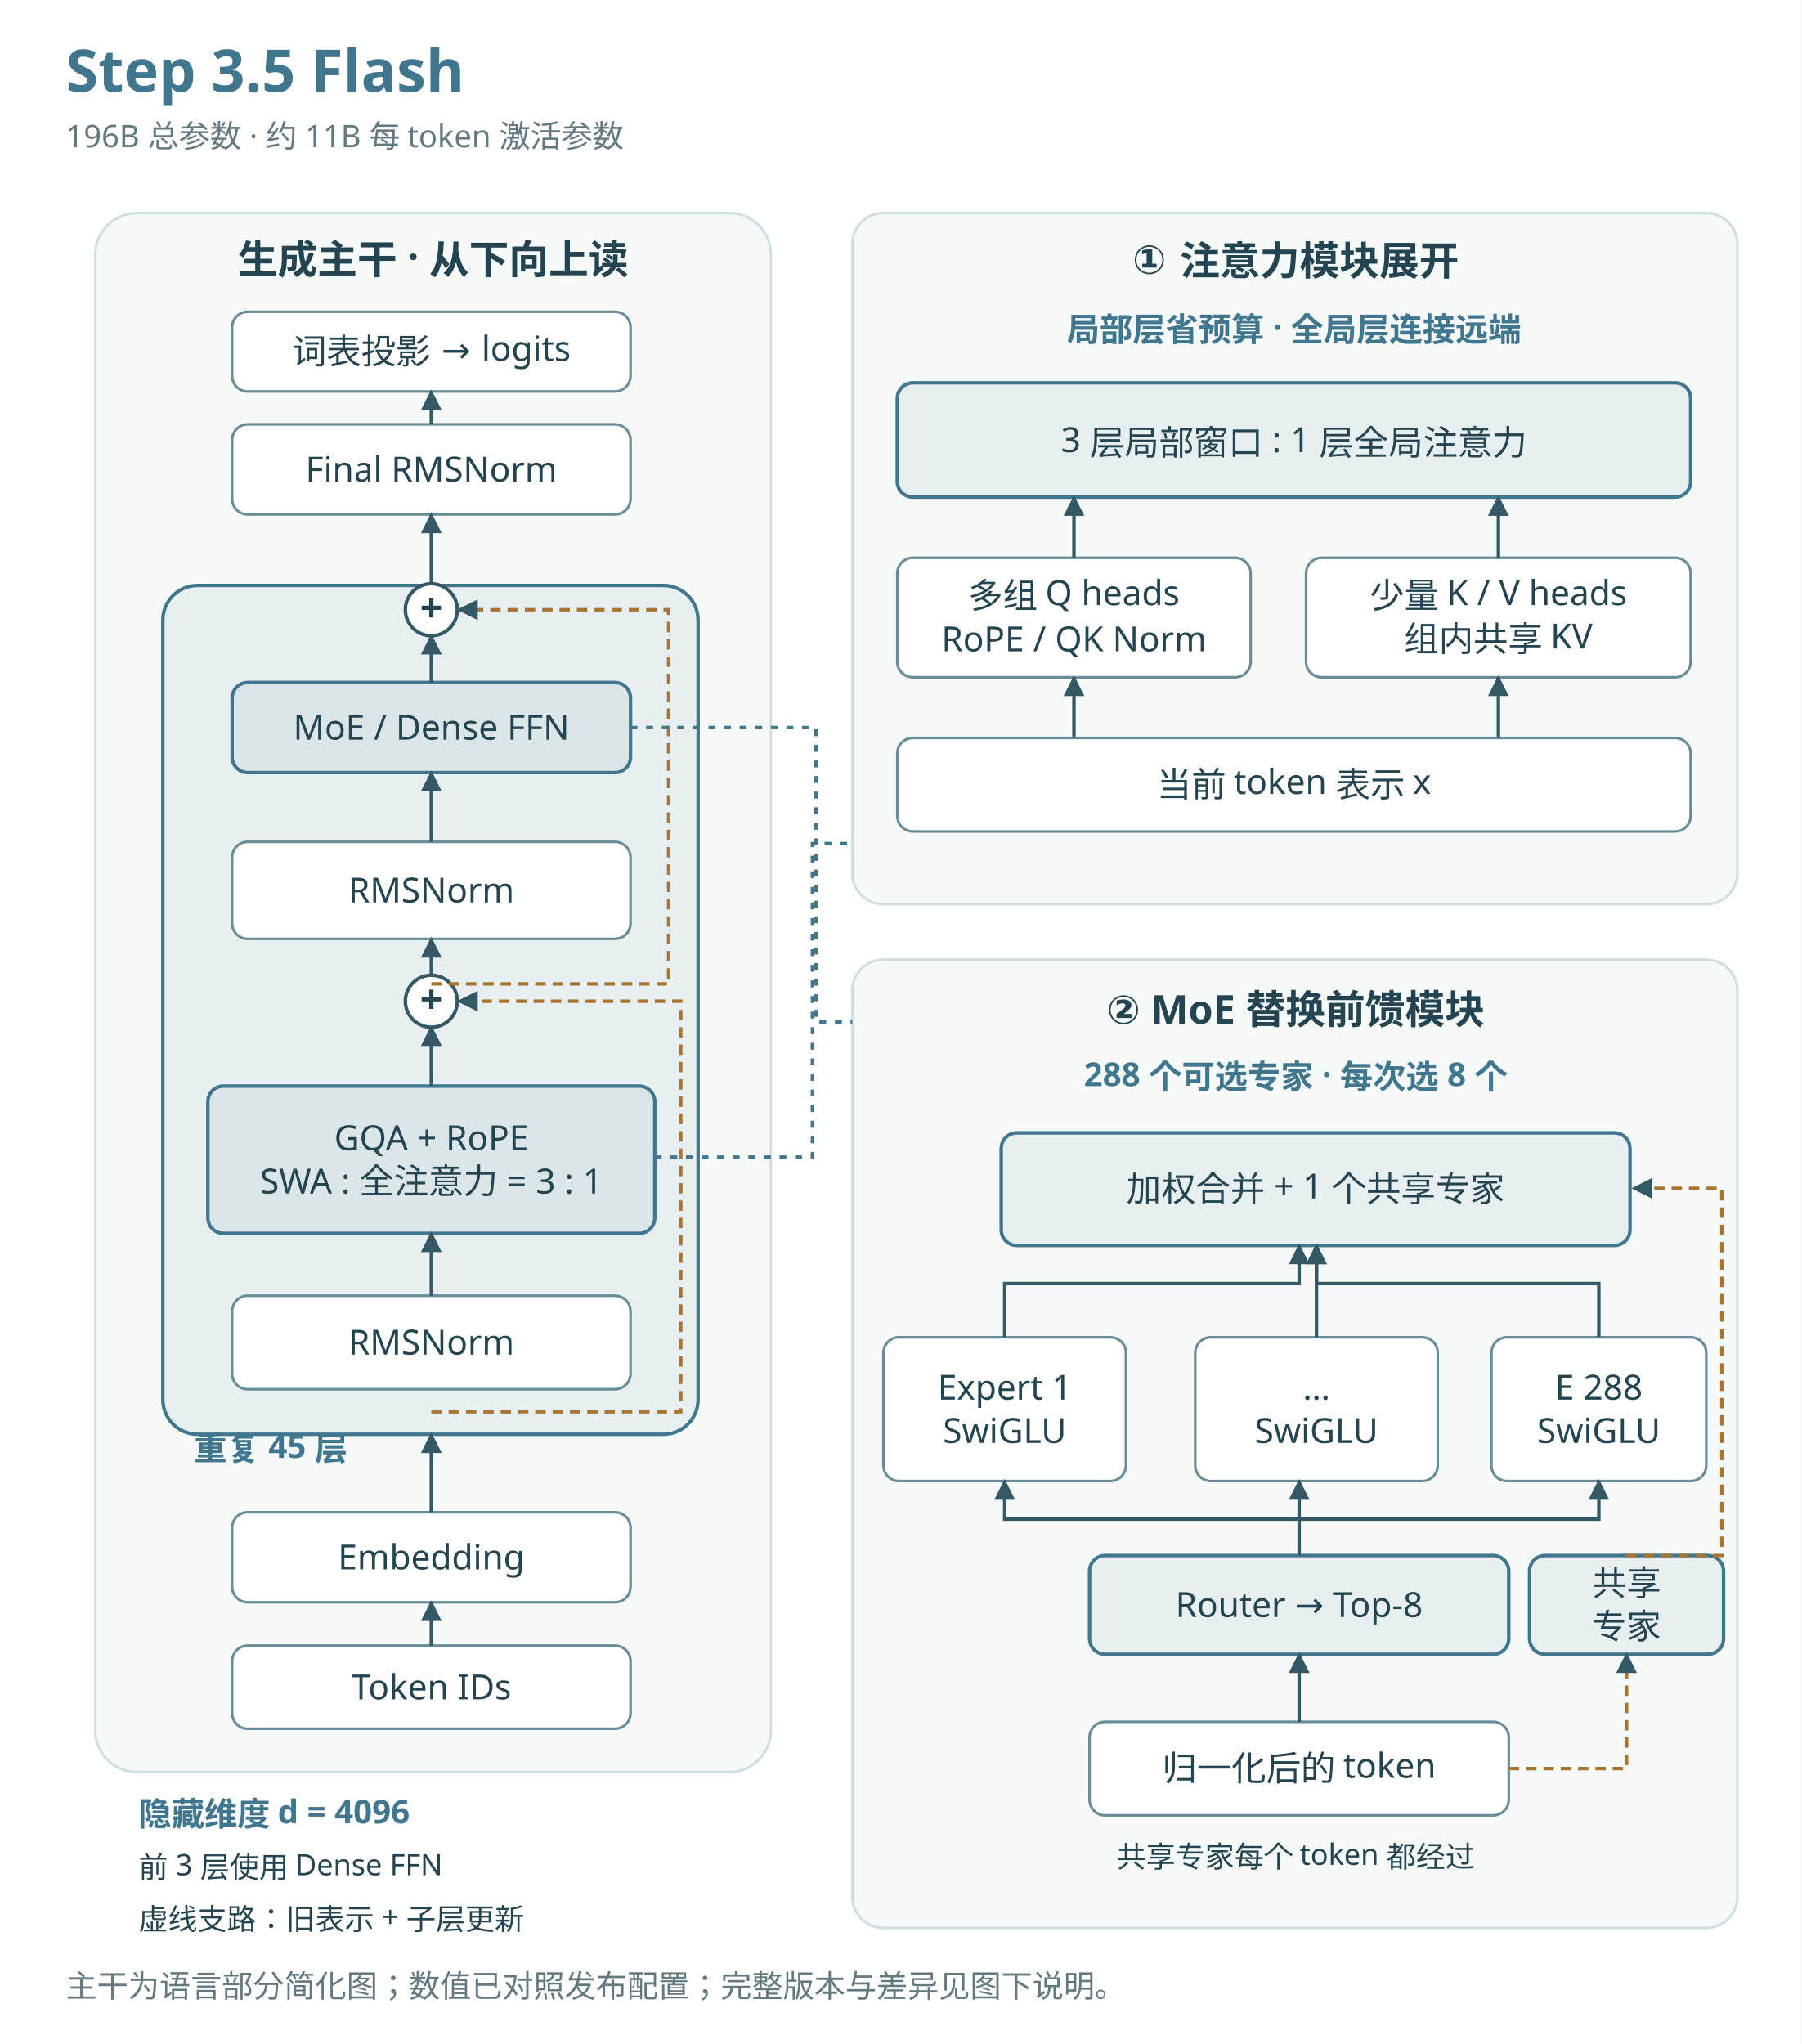
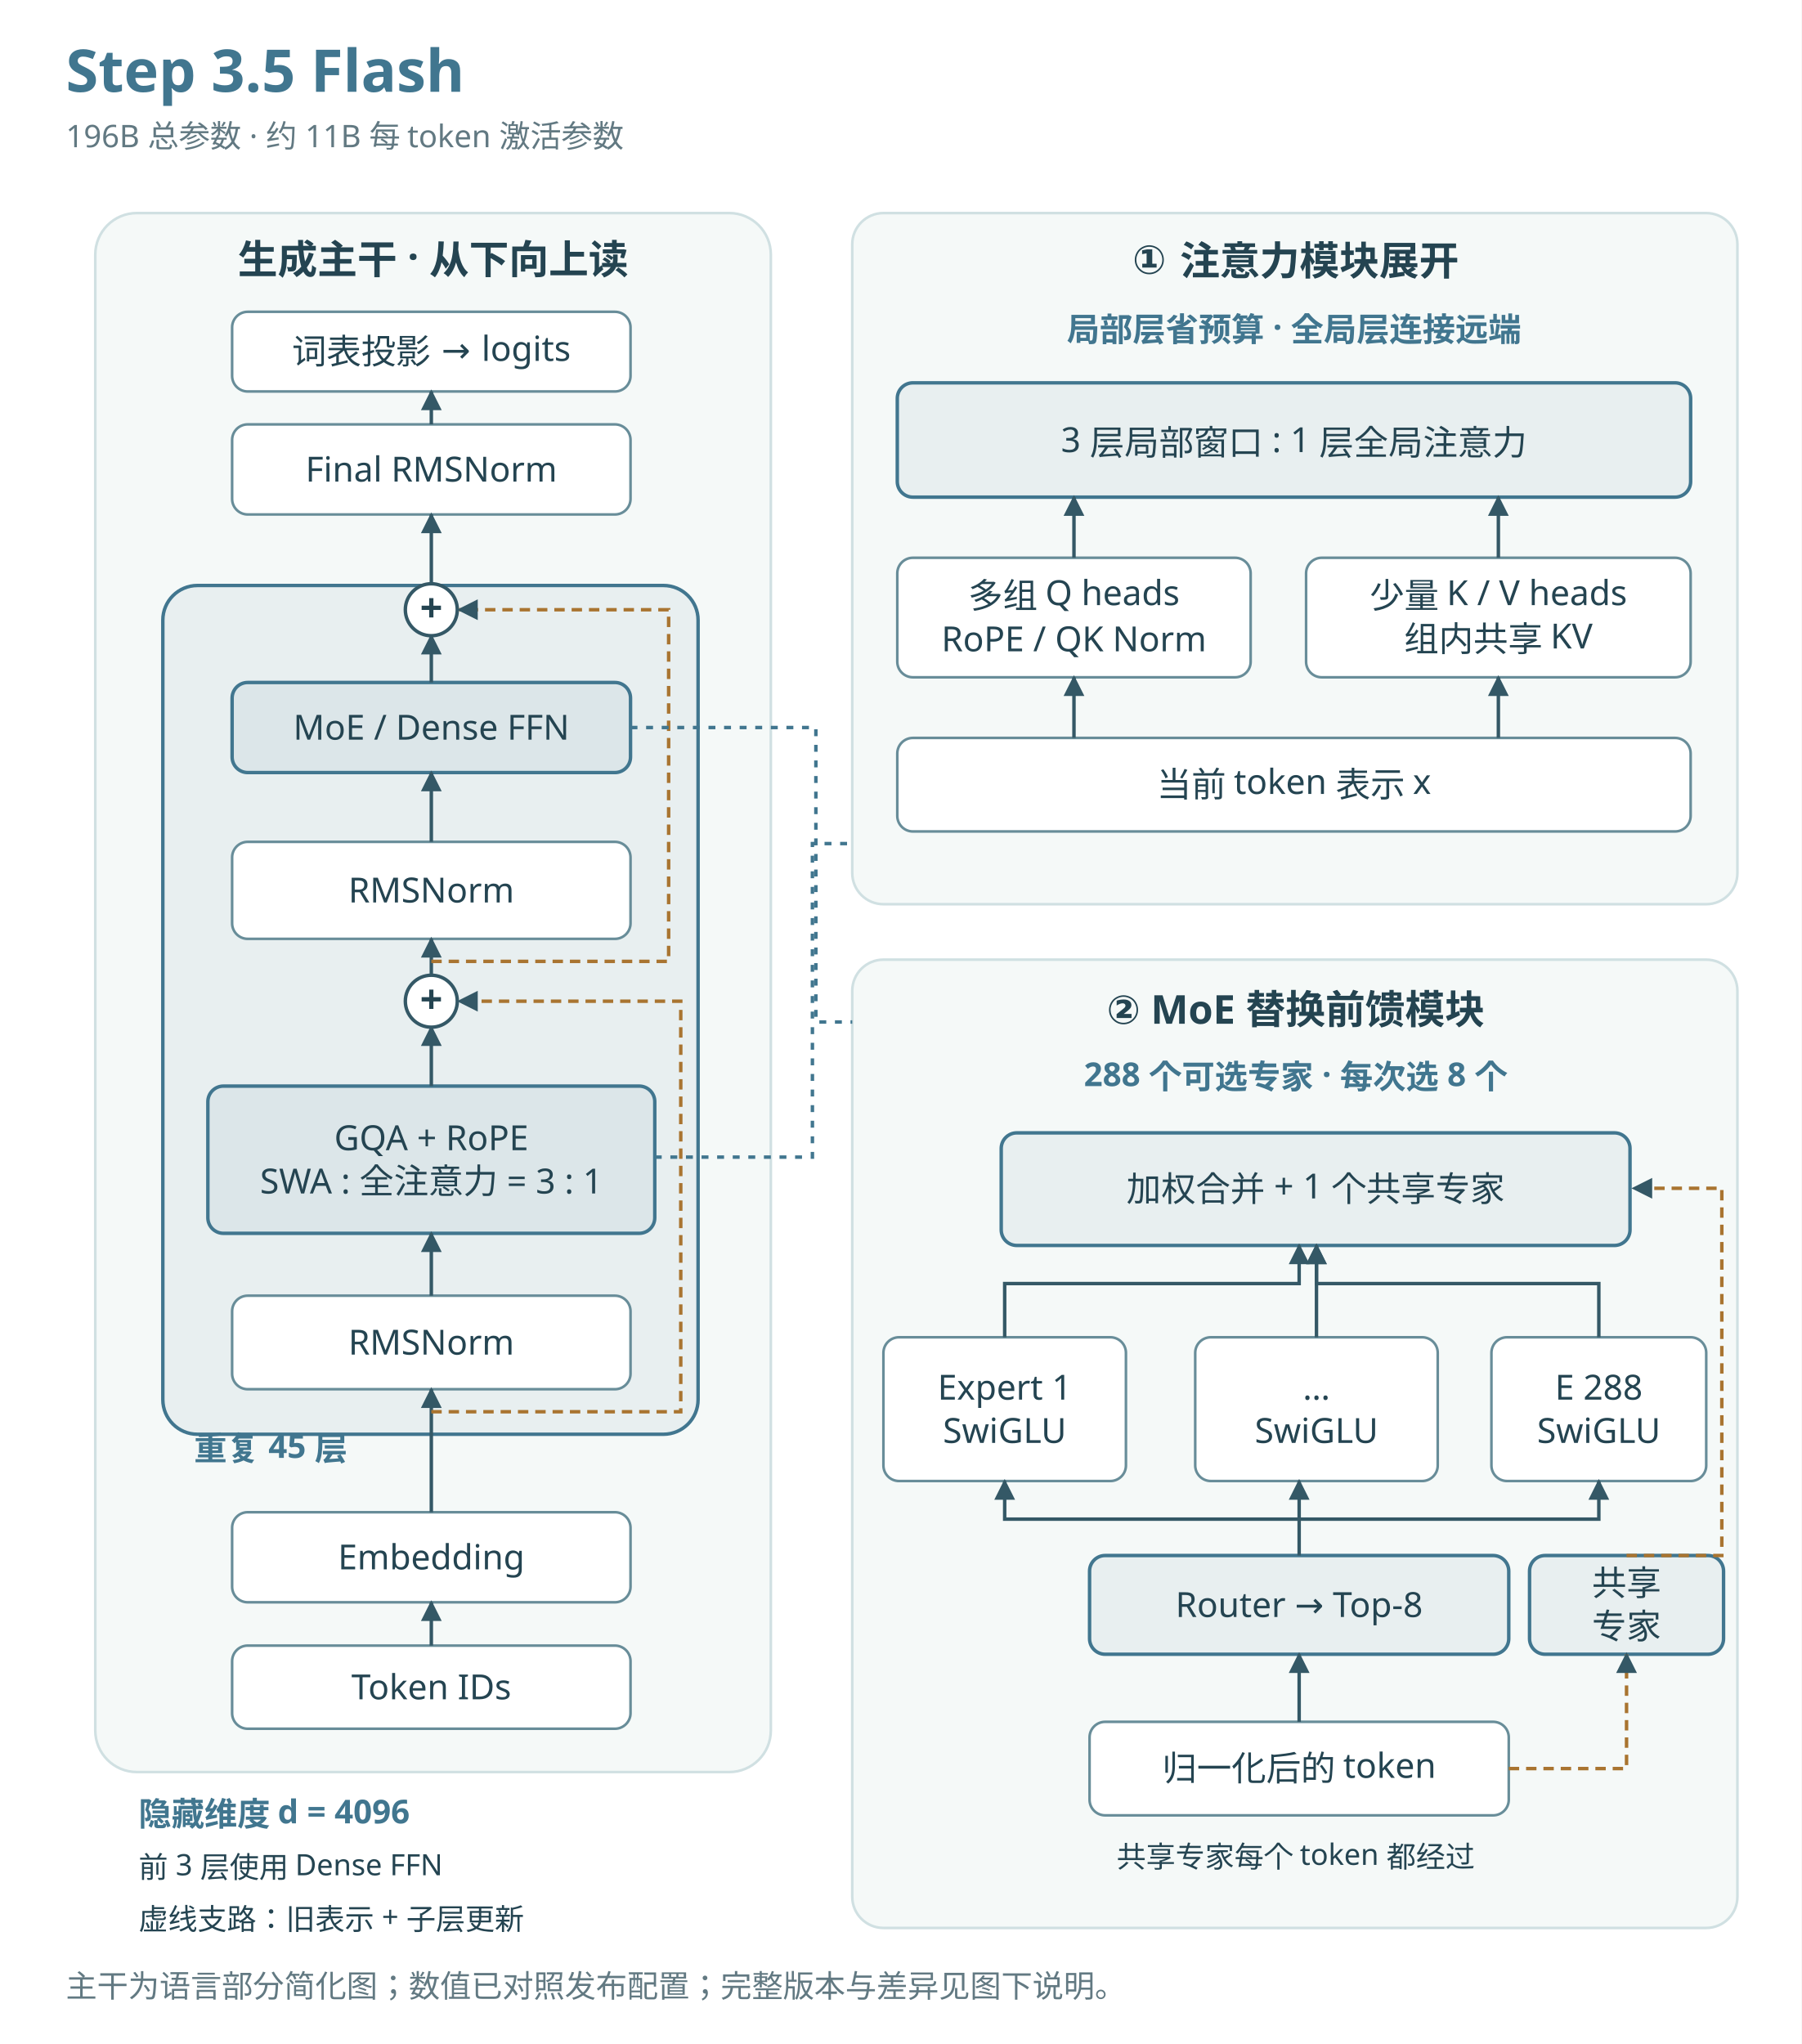
<svg xmlns="http://www.w3.org/2000/svg" width="1040" height="1180" viewBox="0 0 1040 1180" role="img" aria-labelledby="title desc">
  <defs>
    <marker id="arrow" viewBox="0 0 10 10" refX="9" refY="5" markerWidth="6" markerHeight="6" orient="auto-start-reverse">
      <path d="M0 0L10 5L0 10Z" fill="#345866" />
    </marker>
  </defs>
  <style>text{font-family:'Avenir Next','PingFang SC','Microsoft YaHei',sans-serif;fill:#244451}.label{font-size:20px}.title{font-size:34px;font-weight:700;fill:#41768f}.subtitle{font-size:18px;fill:#627982}.heading{font-size:23px;font-weight:650}.small{font-size:17px}.note{font-size:19px;fill:#41768f;font-weight:600}.node{fill:white;stroke:#688d99;stroke-width:1.5}.accent{fill:#41768f12;stroke:#41768f;stroke-width:2}.edge{fill:none;stroke:#345866;stroke-width:2}.skip{fill:none;stroke:#a97430;stroke-width:2;stroke-dasharray:6 4}.callout{fill:none;stroke:#41768f;stroke-width:2;stroke-dasharray:4 5}.frame{fill:#f5f9f8;stroke:#d0e0e2;stroke-width:1.5}</style>
  <rect width="1040" height="1180" fill="#fff" />
  <text x="38" y="53" class="title" text-anchor="start">Step 3.5 Flash</text>
  <text x="38" y="85" class="subtitle" text-anchor="start">196B 总参数 · 约 11B 每 token 激活参数</text>
  <rect x="55" y="123" width="390" height="900" rx="24" class="frame" />
  <text x="250" y="158" class="heading" text-anchor="middle">生成主干 · 从下向上读</text>
  <rect x="94" y="338" width="309" height="490" rx="20" class="accent" />
  <rect x="134" y="950" width="230" height="48" rx="9" class="node" />
  <text x="249" y="981" class="label" text-anchor="middle">Token IDs</text>
  <rect x="134" y="873" width="230" height="52" rx="9" class="node" />
  <text x="249" y="906" class="label" text-anchor="middle">Embedding</text>
  <rect x="134" y="748" width="230" height="54" rx="9" class="node" />
  <text x="249" y="782" class="label" text-anchor="middle">RMSNorm</text>
  <rect x="120" y="627" width="258" height="85" rx="9" class="accent" />
  <text x="249" y="664" class="label" text-anchor="middle">GQA + RoPE</text>
  <text x="249" y="689" class="label" text-anchor="middle">SWA : 全注意力 = 3 : 1</text>
  <rect x="134" y="486" width="230" height="56" rx="9" class="node" />
  <text x="249" y="521" class="label" text-anchor="middle">RMSNorm</text>
  <rect x="134" y="394" width="230" height="52" rx="9" class="accent" />
  <text x="249" y="427" class="label" text-anchor="middle">MoE / Dense FFN</text>
  <rect x="134" y="245" width="230" height="52" rx="9" class="node" />
  <text x="249" y="278" class="label" text-anchor="middle">Final RMSNorm</text>
  <rect x="134" y="180" width="230" height="46" rx="9" class="node" />
  <text x="249" y="210" class="label" text-anchor="middle">词表投影 → logits</text>
  <path d="M249 950V925" class="edge" marker-end="url(#arrow)" />
-   <path d="M249 873V828" class="edge" marker-end="url(#arrow)" />
+   <path d="M249 873V802" class="edge" marker-end="url(#arrow)" />
  <path d="M249 748V712" class="edge" marker-end="url(#arrow)" />
  <path d="M249 627V593" class="edge" marker-end="url(#arrow)" />
  <path d="M249 563V542" class="edge" marker-end="url(#arrow)" />
  <path d="M249 486V446" class="edge" marker-end="url(#arrow)" />
  <path d="M249 394V367" class="edge" marker-end="url(#arrow)" />
  <path d="M249 337V297" class="edge" marker-end="url(#arrow)" />
  <path d="M249 245V226" class="edge" marker-end="url(#arrow)" />
  <circle cx="249" cy="578" r="15" fill="white" stroke="#345866" stroke-width="2" />
  <text x="249" y="585" class="heading" text-anchor="middle">+</text>
  <circle cx="249" cy="352" r="15" fill="white" stroke="#345866" stroke-width="2" />
  <text x="249" y="359" class="heading" text-anchor="middle">+</text>
  <path d="M249 815H393V578H265" class="skip" marker-end="url(#arrow)" />
-   <path d="M249 568H386V352H265" class="skip" marker-end="url(#arrow)" />
+   <path d="M249 555H386V352H265" class="skip" marker-end="url(#arrow)" />
  <text x="112" y="843" class="note" text-anchor="start">重复 45 层</text>
  <text x="80" y="1054" class="note" text-anchor="start">隐藏维度 d = 4096</text>
  <text x="80" y="1084" class="small" text-anchor="start">前 3 层使用 Dense FFN</text>
  <text x="80" y="1114" class="small" text-anchor="start">虚线支路：旧表示 + 子层更新</text>
  <rect x="492" y="123" width="511" height="399" rx="18" class="frame" />
  <text x="748" y="158" class="heading" text-anchor="middle">① 注意力模块展开</text>
  <rect x="518" y="426" width="458" height="54" rx="9" class="node" />
  <text x="747" y="460" class="label" text-anchor="middle">当前 token 表示 x</text>
  <rect x="518" y="322" width="204" height="69" rx="9" class="node" />
  <text x="620" y="351" class="label" text-anchor="middle">多组 Q heads</text>
  <text x="620" y="376" class="label" text-anchor="middle">RoPE / QK Norm</text>
  <rect x="754" y="322" width="222" height="69" rx="9" class="node" />
  <text x="865" y="351" class="label" text-anchor="middle">少量 K / V heads</text>
  <text x="865" y="376" class="label" text-anchor="middle">组内共享 KV</text>
  <path d="M620 426V391" class="edge" marker-end="url(#arrow)" />
  <path d="M865 426V391" class="edge" marker-end="url(#arrow)" />
  <rect x="518" y="221" width="458" height="66" rx="9" class="accent" />
  <text x="747" y="261" class="label" text-anchor="middle">3 层局部窗口 : 1 层全局注意力</text>
  <path d="M620 322V287" class="edge" marker-end="url(#arrow)" />
  <path d="M865 322V287" class="edge" marker-end="url(#arrow)" />
  <text x="747" y="197" class="note" text-anchor="middle">局部层省预算 · 全局层连接远端</text>
  <path d="M378 668H469V487H492" class="callout" />
  <rect x="492" y="554" width="511" height="559" rx="18" class="frame" />
  <text x="748" y="591" class="heading" text-anchor="middle">② MoE 替换前馈模块</text>
  <rect x="629" y="994" width="242" height="54" rx="9" class="node" />
  <text x="750" y="1028" class="label" text-anchor="middle">归一化后的 token</text>
  <rect x="629" y="898" width="242" height="57" rx="9" class="accent" />
  <text x="750" y="933.5" class="label" text-anchor="middle">Router → Top-8</text>
  <path d="M750 994V955" class="edge" marker-end="url(#arrow)" />
  <rect x="510" y="772" width="140" height="83" rx="9" class="node" />
  <text x="580" y="808" class="label" text-anchor="middle">Expert 1</text>
  <text x="580" y="833" class="label" text-anchor="middle">SwiGLU</text>
  <rect x="690" y="772" width="140" height="83" rx="9" class="node" />
  <text x="760" y="808" class="label" text-anchor="middle">…</text>
  <text x="760" y="833" class="label" text-anchor="middle">SwiGLU</text>
  <rect x="861" y="772" width="124" height="83" rx="9" class="node" />
  <text x="923" y="808" class="label" text-anchor="middle">E 288</text>
  <text x="923" y="833" class="label" text-anchor="middle">SwiGLU</text>
  <path d="M750 898V877H580V855" class="edge" marker-end="url(#arrow)" />
  <path d="M750 877V855" class="edge" marker-end="url(#arrow)" />
  <path d="M750 877H923V855" class="edge" marker-end="url(#arrow)" />
  <rect x="578" y="654" width="363" height="65" rx="9" class="accent" />
  <text x="759.5" y="693.5" class="label" text-anchor="middle">加权合并 + 1 个共享专家</text>
  <path d="M580 772V741H750V719" class="edge" marker-end="url(#arrow)" />
  <path d="M760 772V719" class="edge" marker-end="url(#arrow)" />
  <path d="M923 772V741H760V719" class="edge" marker-end="url(#arrow)" />
  <text x="748" y="627" class="note" text-anchor="middle">288 个可选专家 · 每次选 8 个</text>
  <rect x="883" y="898" width="112" height="57" rx="9" class="accent" />
  <text x="939" y="921" class="label" text-anchor="middle">共享</text>
  <text x="939" y="946" class="label" text-anchor="middle">专家</text>
  <path d="M871 1021H939V955" class="skip" marker-end="url(#arrow)" />
  <path d="M939 898H994V686H943" class="skip" marker-end="url(#arrow)" />
  <text x="748" y="1078" class="small" text-anchor="middle">共享专家每个 token 都经过</text>
  <path d="M364 420H471V590H492" class="callout" />
  <text x="38" y="1153" class="subtitle" text-anchor="start">主干为语言部分简化图；数值已对照发布配置；完整版本与差异见图下说明。</text>
</svg>
